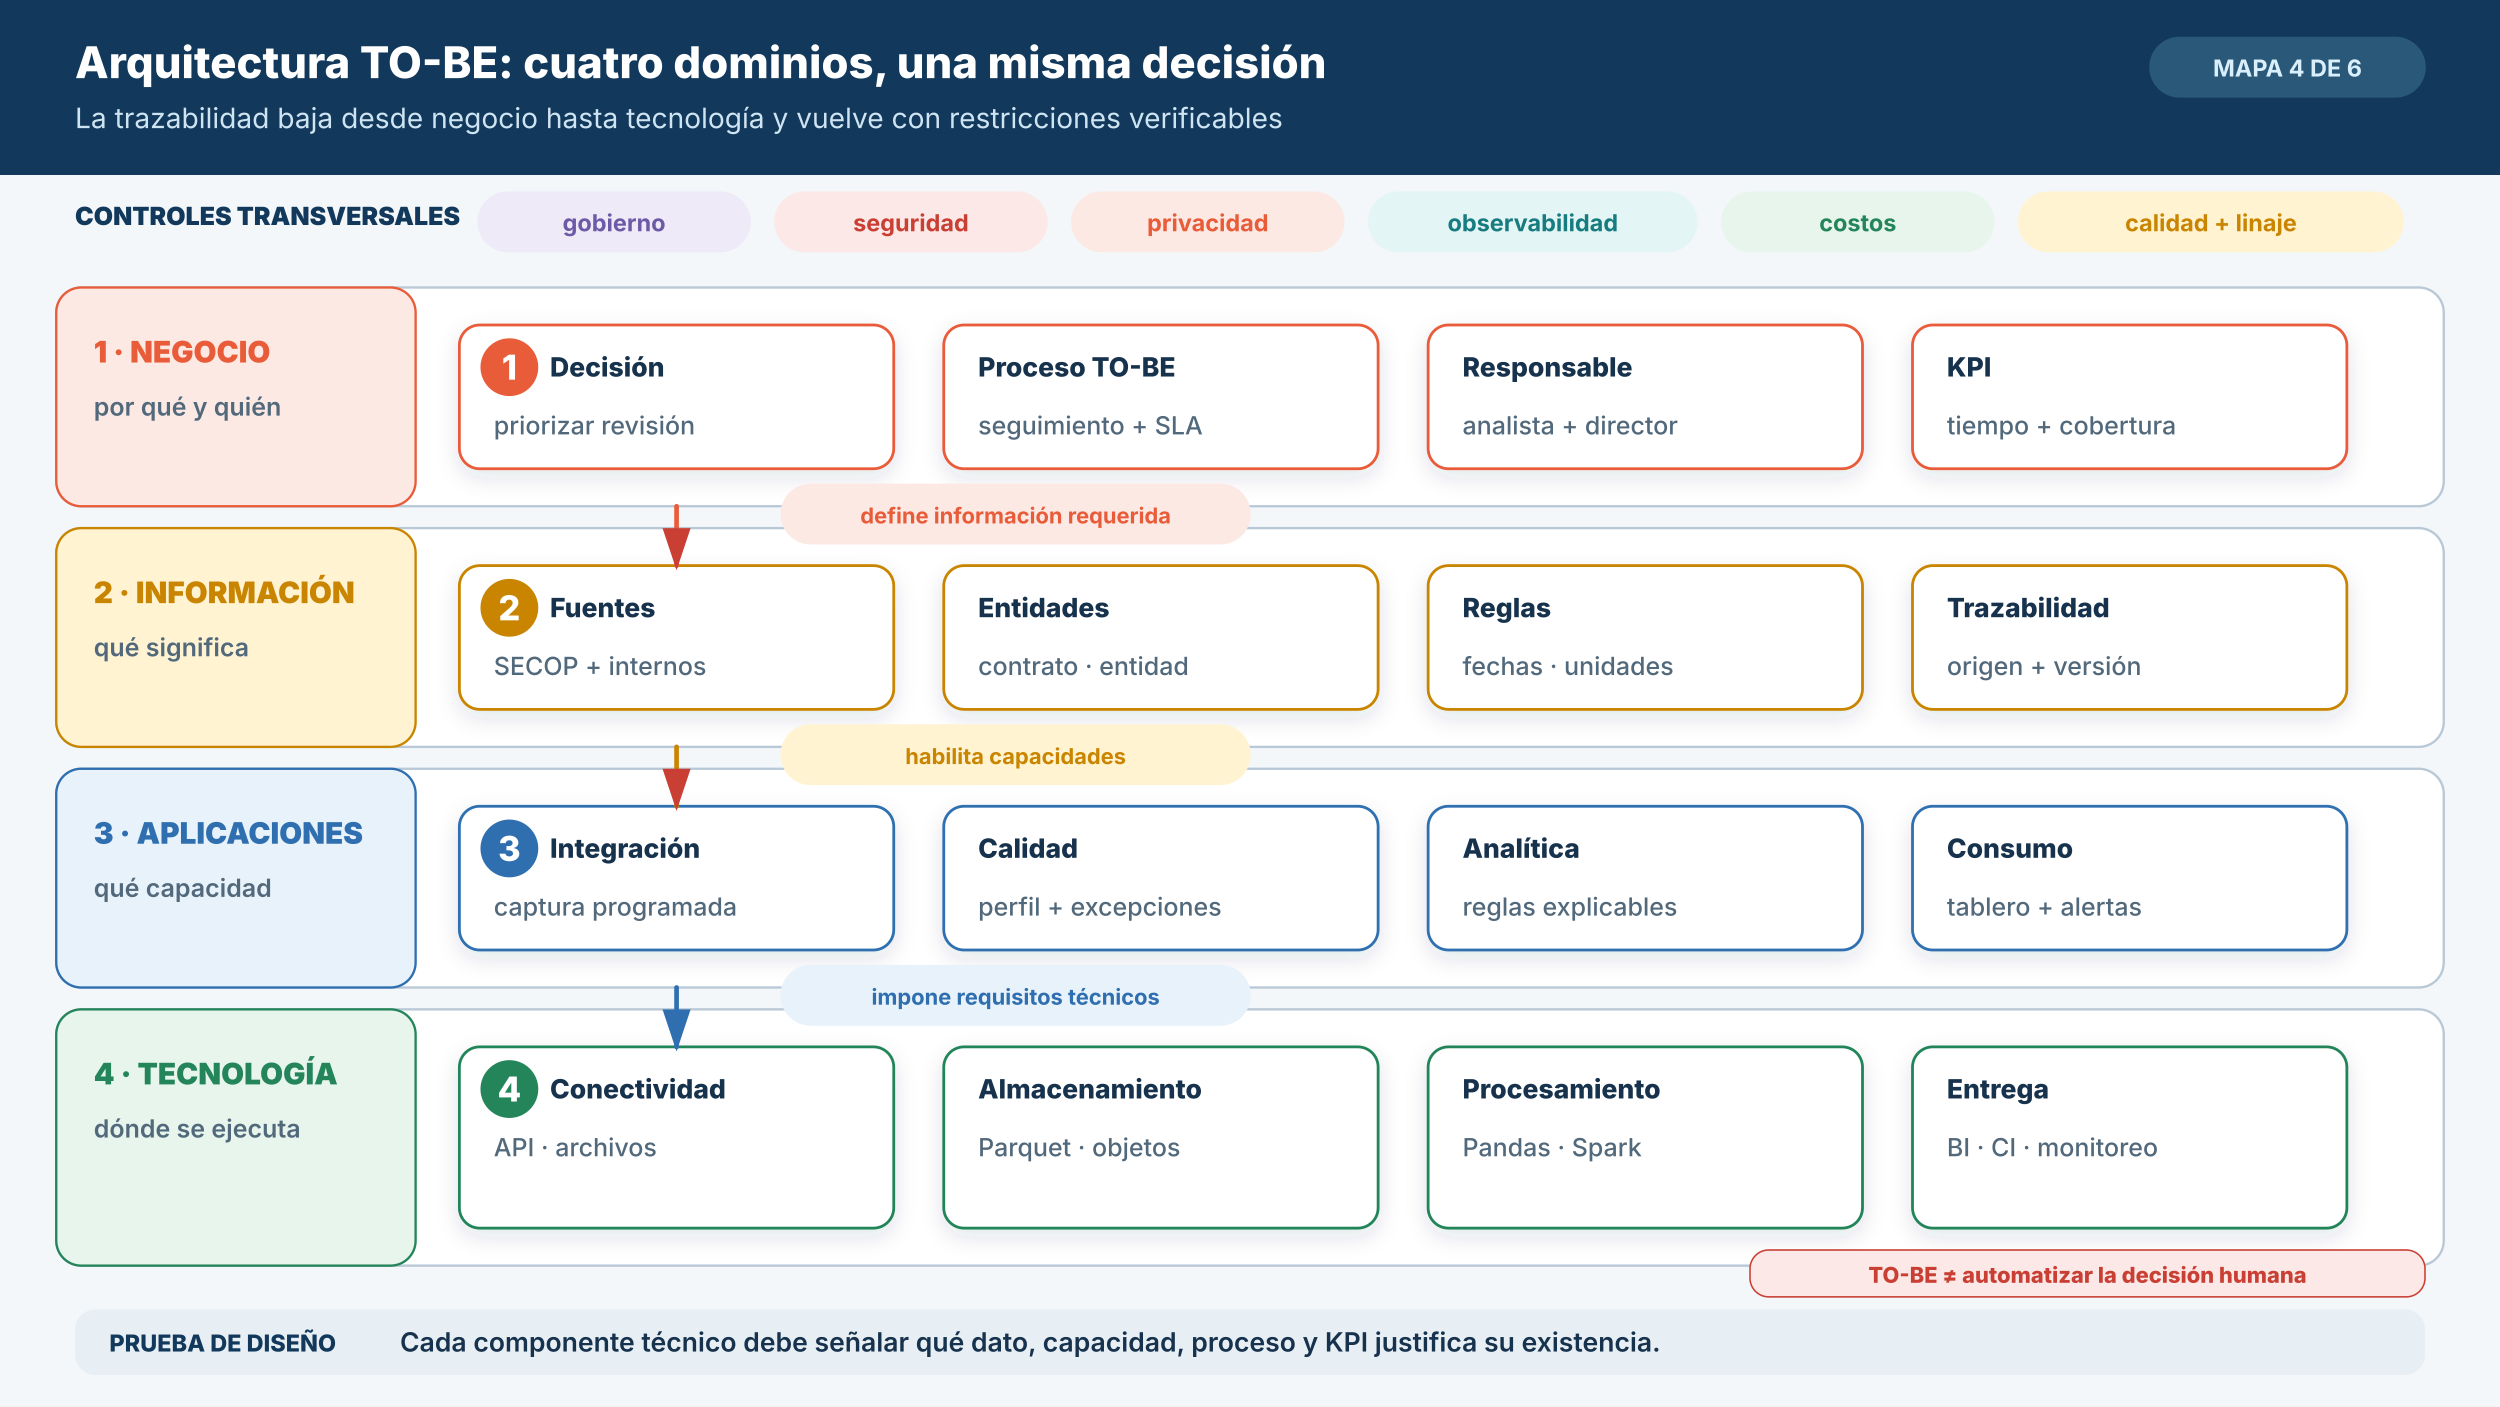
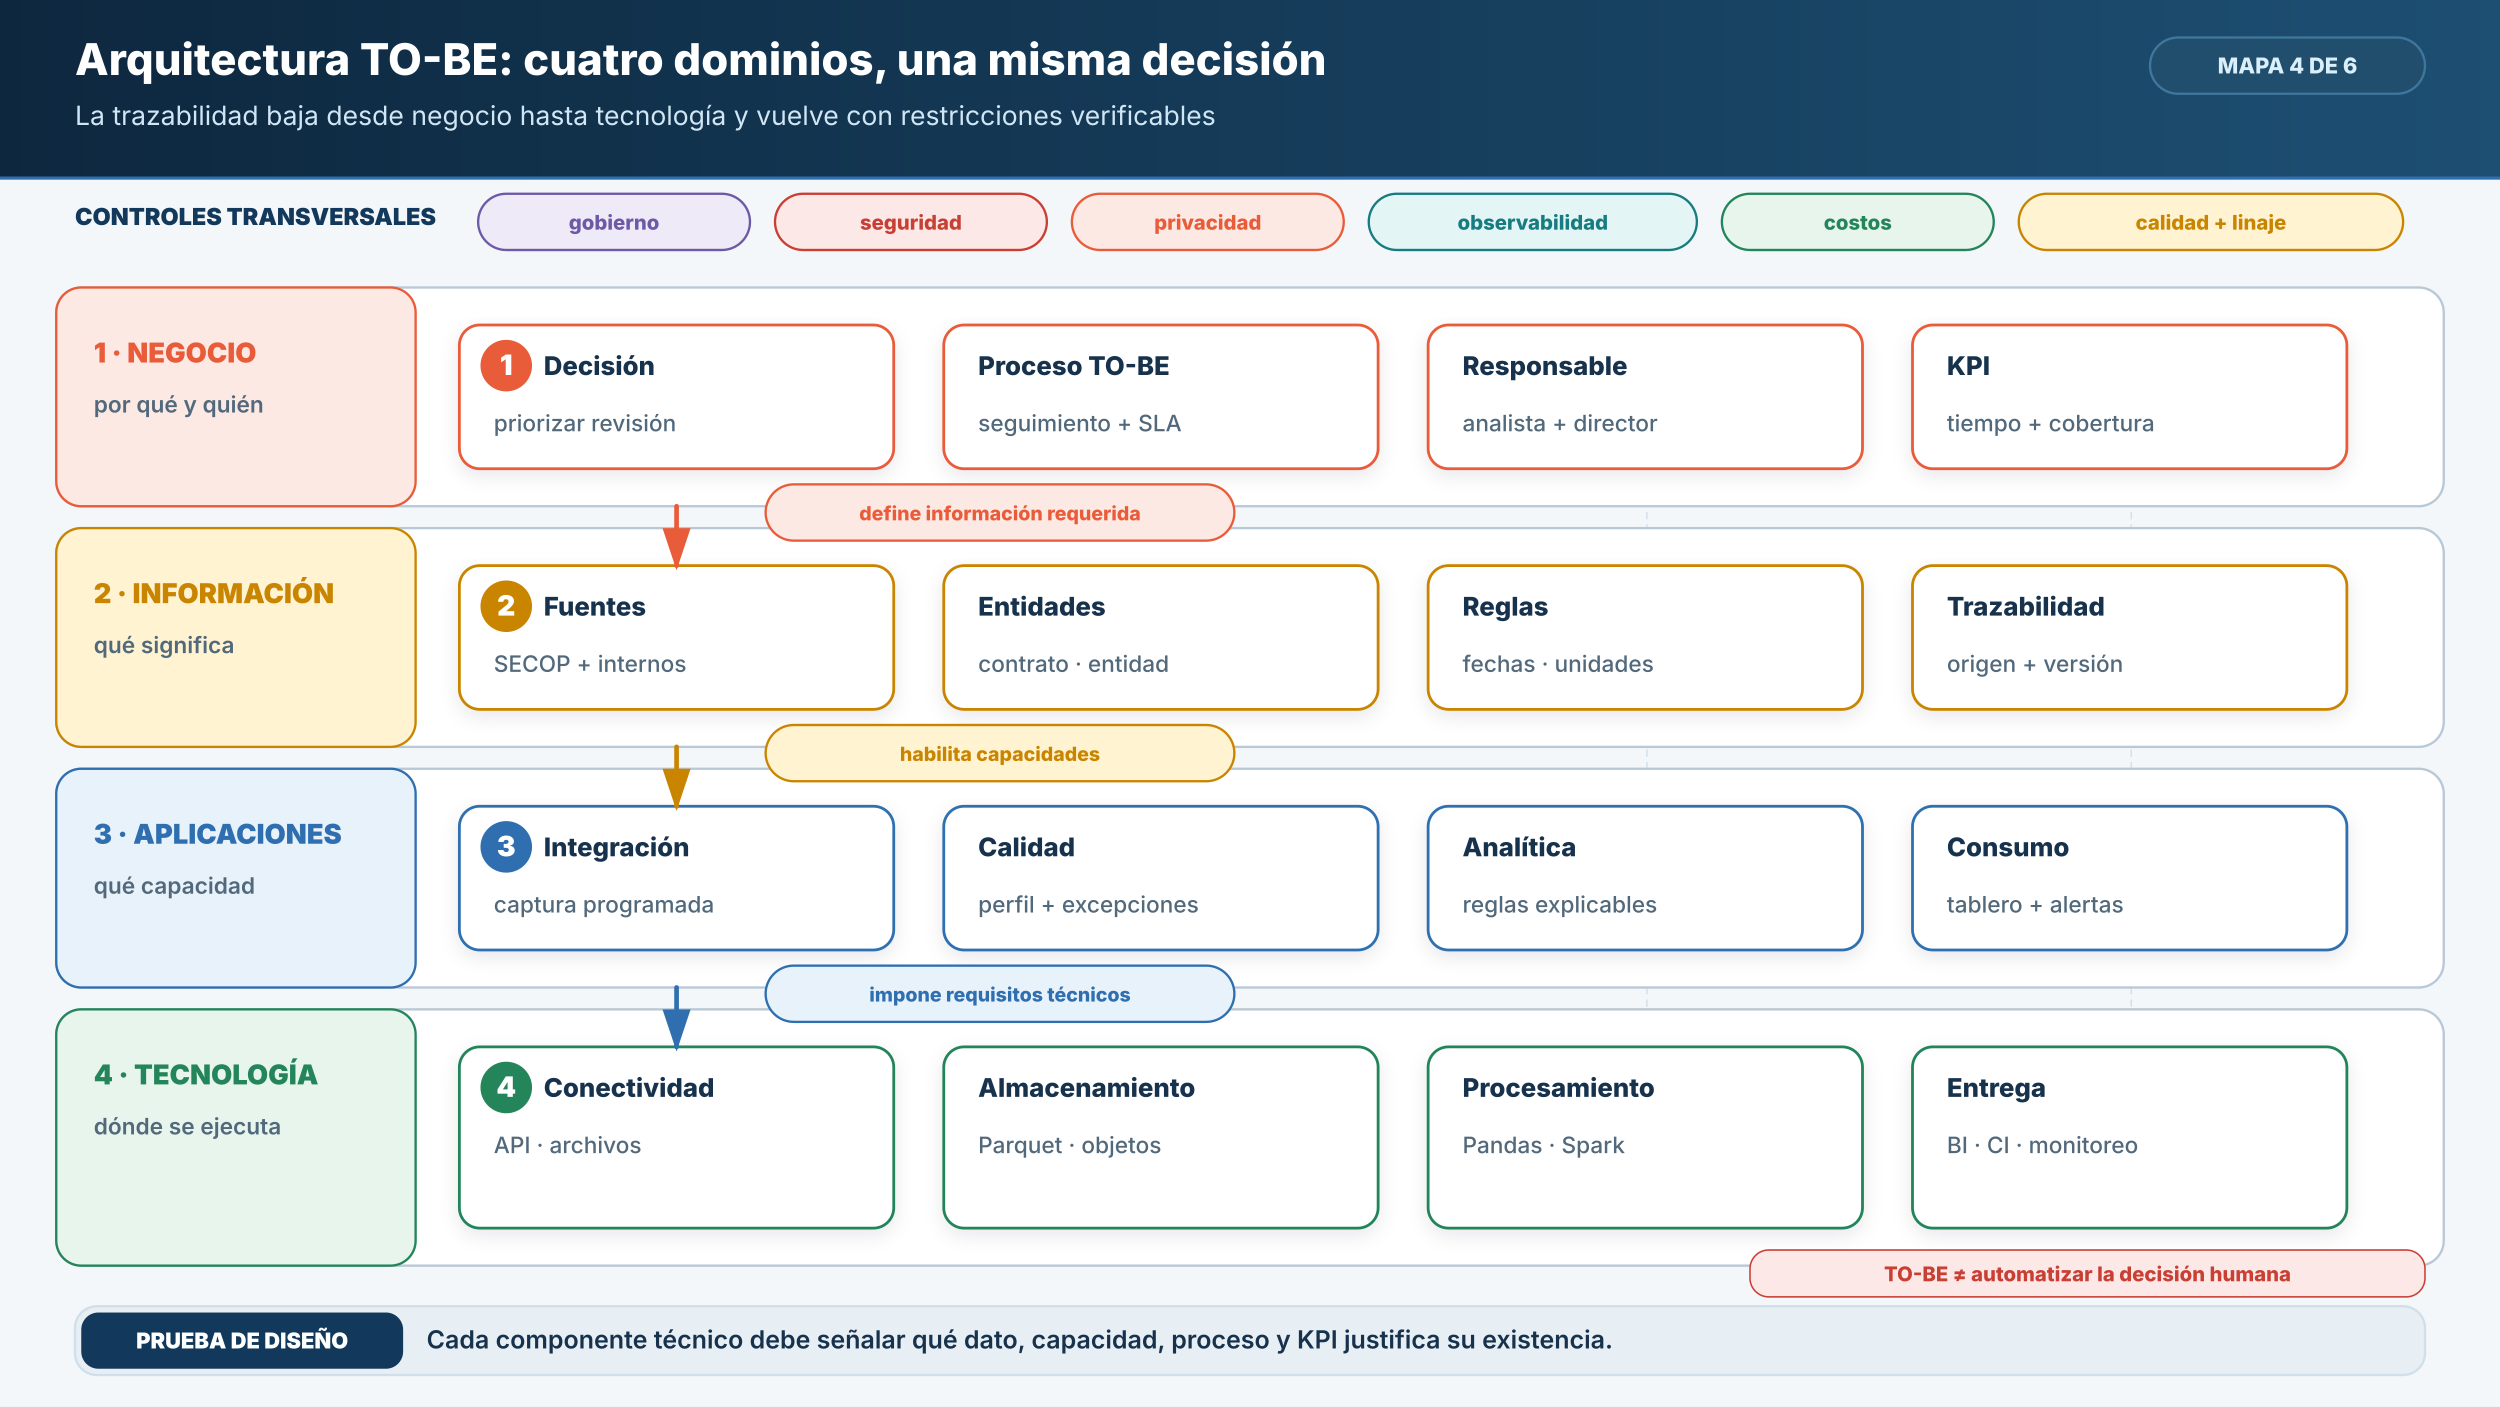
<svg xmlns="http://www.w3.org/2000/svg" width="1600" height="900" viewBox="0 0 1600 900" role="img" aria-labelledby="title desc">
  <defs>
-     <filter id="shadow" x="-20%" y="-20%" width="140%" height="150%">
-       <feDropShadow dx="0" dy="5" stdDeviation="7" flood-color="#17324D" flood-opacity=".12" />
+     <linearGradient id="header-grad" x1="0" y1="0" x2="1" y2="0">
+       <stop offset="0%" stop-color="#0D273E" />
+       <stop offset="100%" stop-color="#1D4F73" />
+     </linearGradient>
+     <linearGradient id="navy-card-grad" x1="0" y1="0" x2="0" y2="1">
+       <stop offset="0%" stop-color="#184368" />
+       <stop offset="100%" stop-color="#0F2B48" />
+     </linearGradient>
+     <linearGradient id="hub-grad" x1="0" y1="0" x2="1" y2="1">
+       <stop offset="0%" stop-color="#1C4B72" />
+       <stop offset="100%" stop-color="#0A2238" />
+     </linearGradient>
+     <filter id="shadow" x="-10%" y="-10%" width="125%" height="130%">
+       <feDropShadow dx="0" dy="4" stdDeviation="6" flood-color="#0F2B48" flood-opacity="0.09" />
+     </filter>
+     <filter id="shadow-lg" x="-15%" y="-15%" width="135%" height="140%">
+       <feDropShadow dx="0" dy="8" stdDeviation="12" flood-color="#0F2B48" flood-opacity="0.14" />
    </filter>
    <marker id="arrow-blue" markerWidth="10" markerHeight="10" refX="8" refY="3" orient="auto">
      <path d="M0,0 L0,6 L9,3 z" fill="#2F6FB0" />
    </marker>
    <marker id="arrow-red" markerWidth="10" markerHeight="10" refX="8" refY="3" orient="auto">
      <path d="M0,0 L0,6 L9,3 z" fill="#C93F34" />
    </marker>
    <marker id="arrow-green" markerWidth="10" markerHeight="10" refX="8" refY="3" orient="auto">
      <path d="M0,0 L0,6 L9,3 z" fill="#24855A" />
    </marker>
    <marker id="arrow-purple" markerWidth="10" markerHeight="10" refX="8" refY="3" orient="auto">
      <path d="M0,0 L0,6 L9,3 z" fill="#6C5AA7" />
    </marker>
+     <marker id="arrow-orange" markerWidth="10" markerHeight="10" refX="8" refY="3" orient="auto">
+       <path d="M0,0 L0,6 L9,3 z" fill="#E95C3A" />
+     </marker>
+     <marker id="arrow-amber" markerWidth="10" markerHeight="10" refX="8" refY="3" orient="auto">
+       <path d="M0,0 L0,6 L9,3 z" fill="#C98500" />
+     </marker>
+     <marker id="arrow-teal" markerWidth="10" markerHeight="10" refX="8" refY="3" orient="auto">
+       <path d="M0,0 L0,6 L9,3 z" fill="#167C80" />
+     </marker>
+     <marker id="arrow-ink" markerWidth="10" markerHeight="10" refX="8" refY="3" orient="auto">
+       <path d="M0,0 L0,6 L9,3 z" fill="#17324D" />
+     </marker>
  </defs>
  <rect width="1600" height="900" fill="#F3F7FA" />
-   <rect x="0" y="0" width="1600" height="112" rx="0" fill="#12395B" stroke="#12395B" stroke-width="0" opacity="1" />
-   <rect x="1376" y="24" width="176" height="38" rx="19" fill="#2A5878" stroke="#2A5878" stroke-width="1" opacity="1" />
-   <text x="1464.0" y="49" fill="#D9EFFB" font-family="Inter, Segoe UI, Arial, sans-serif" font-size="15" font-weight="700" text-anchor="middle" style="">
+   <rect x="0" y="0" width="1600" height="114" rx="0" fill="url(#header-grad)" stroke="#0D273E" stroke-width="0" opacity="1" />
+   <line x1="0" y1="114" x2="1600" y2="114" stroke="#2F6FB0" stroke-width="2" fill="none" stroke-linecap="round" />
+   <rect x="1376" y="24" width="176" height="36" rx="18" fill="#214E6D" stroke="#3F769C" stroke-width="1.5" opacity="1" />
+   <text x="1464.0" y="47" fill="#D9EFFB" font-family="Inter, -apple-system, Segoe UI, Arial, sans-serif" font-size="14" font-weight="800" text-anchor="middle" style="">
    <tspan x="1464.0" dy="0">MAPA 4 DE 6</tspan>
  </text>
-   <text x="48" y="50" fill="#FFFFFF" font-family="Inter, Segoe UI, Arial, sans-serif" font-size="28" font-weight="800" text-anchor="start" style="">
+   <text x="48" y="48" fill="#FFFFFF" font-family="Inter, -apple-system, Segoe UI, Arial, sans-serif" font-size="28" font-weight="800" text-anchor="start" style="">
    <tspan x="48" dy="0">Arquitectura TO-BE: cuatro dominios, una misma decisión</tspan>
  </text>
-   <text x="48" y="82" fill="#CFE4F2" font-family="Inter, Segoe UI, Arial, sans-serif" font-size="18" font-weight="400" text-anchor="start" style="">
+   <text x="48" y="80" fill="#D1E6F5" font-family="Inter, -apple-system, Segoe UI, Arial, sans-serif" font-size="17" font-weight="400" text-anchor="start" style="">
    <tspan x="48" dy="0">La trazabilidad baja desde negocio hasta tecnología y vuelve con restricciones verificables</tspan>
  </text>
-   <text x="48" y="144" fill="#12395B" font-family="Inter, Segoe UI, Arial, sans-serif" font-size="16" font-weight="900" text-anchor="start" style="">
+   <text x="48" y="144" fill="#12395B" font-family="Inter, -apple-system, Segoe UI, Arial, sans-serif" font-size="15" font-weight="900" text-anchor="start" style="">
    <tspan x="48" dy="0">CONTROLES TRANSVERSALES</tspan>
  </text>
-   <rect x="306" y="123" width="174" height="38" rx="19" fill="#EEEAF8" stroke="#EEEAF8" stroke-width="1" opacity="1" />
-   <text x="393.0" y="148" fill="#6C5AA7" font-family="Inter, Segoe UI, Arial, sans-serif" font-size="15" font-weight="700" text-anchor="middle" style="">
+   <rect x="306" y="124" width="174" height="36" rx="18" fill="#EEEAF8" stroke="#6C5AA7" stroke-width="1.5" opacity="1" />
+   <text x="393.0" y="147" fill="#6C5AA7" font-family="Inter, -apple-system, Segoe UI, Arial, sans-serif" font-size="13" font-weight="800" text-anchor="middle" style="">
    <tspan x="393.0" dy="0">gobierno</tspan>
  </text>
-   <rect x="496" y="123" width="174" height="38" rx="19" fill="#FCE8E6" stroke="#FCE8E6" stroke-width="1" opacity="1" />
-   <text x="583.0" y="148" fill="#C93F34" font-family="Inter, Segoe UI, Arial, sans-serif" font-size="15" font-weight="700" text-anchor="middle" style="">
+   <rect x="496" y="124" width="174" height="36" rx="18" fill="#FCE8E6" stroke="#C93F34" stroke-width="1.5" opacity="1" />
+   <text x="583.0" y="147" fill="#C93F34" font-family="Inter, -apple-system, Segoe UI, Arial, sans-serif" font-size="13" font-weight="800" text-anchor="middle" style="">
    <tspan x="583.0" dy="0">seguridad</tspan>
  </text>
-   <rect x="686" y="123" width="174" height="38" rx="19" fill="#FDE9E3" stroke="#FDE9E3" stroke-width="1" opacity="1" />
-   <text x="773.0" y="148" fill="#E95C3A" font-family="Inter, Segoe UI, Arial, sans-serif" font-size="15" font-weight="700" text-anchor="middle" style="">
+   <rect x="686" y="124" width="174" height="36" rx="18" fill="#FDE9E3" stroke="#E95C3A" stroke-width="1.5" opacity="1" />
+   <text x="773.0" y="147" fill="#E95C3A" font-family="Inter, -apple-system, Segoe UI, Arial, sans-serif" font-size="13" font-weight="800" text-anchor="middle" style="">
    <tspan x="773.0" dy="0">privacidad</tspan>
  </text>
-   <rect x="876" y="123" width="210" height="38" rx="19" fill="#E3F5F5" stroke="#E3F5F5" stroke-width="1" opacity="1" />
-   <text x="981.0" y="148" fill="#167C80" font-family="Inter, Segoe UI, Arial, sans-serif" font-size="15" font-weight="700" text-anchor="middle" style="">
+   <rect x="876" y="124" width="210" height="36" rx="18" fill="#E3F5F5" stroke="#167C80" stroke-width="1.5" opacity="1" />
+   <text x="981.0" y="147" fill="#167C80" font-family="Inter, -apple-system, Segoe UI, Arial, sans-serif" font-size="13" font-weight="800" text-anchor="middle" style="">
    <tspan x="981.0" dy="0">observabilidad</tspan>
  </text>
-   <rect x="1102" y="123" width="174" height="38" rx="19" fill="#E7F5ED" stroke="#E7F5ED" stroke-width="1" opacity="1" />
-   <text x="1189.0" y="148" fill="#24855A" font-family="Inter, Segoe UI, Arial, sans-serif" font-size="15" font-weight="700" text-anchor="middle" style="">
+   <rect x="1102" y="124" width="174" height="36" rx="18" fill="#E7F5ED" stroke="#24855A" stroke-width="1.5" opacity="1" />
+   <text x="1189.0" y="147" fill="#24855A" font-family="Inter, -apple-system, Segoe UI, Arial, sans-serif" font-size="13" font-weight="800" text-anchor="middle" style="">
    <tspan x="1189.0" dy="0">costos</tspan>
  </text>
-   <rect x="1292" y="123" width="246" height="38" rx="19" fill="#FFF3D2" stroke="#FFF3D2" stroke-width="1" opacity="1" />
-   <text x="1415.0" y="148" fill="#C98500" font-family="Inter, Segoe UI, Arial, sans-serif" font-size="15" font-weight="700" text-anchor="middle" style="">
+   <rect x="1292" y="124" width="246" height="36" rx="18" fill="#FFF3D2" stroke="#C98500" stroke-width="1.5" opacity="1" />
+   <text x="1415.0" y="147" fill="#C98500" font-family="Inter, -apple-system, Segoe UI, Arial, sans-serif" font-size="13" font-weight="800" text-anchor="middle" style="">
    <tspan x="1415.0" dy="0">calidad + linaje</tspan>
  </text>
+   <line x1="744" y1="184" x2="744" y2="810" stroke="#D4E1EB" stroke-width="1" fill="none" stroke-linecap="round" stroke-dasharray="4 4" />
+   <line x1="1054" y1="184" x2="1054" y2="810" stroke="#D4E1EB" stroke-width="1" fill="none" stroke-linecap="round" stroke-dasharray="4 4" />
+   <line x1="1364" y1="184" x2="1364" y2="810" stroke="#D4E1EB" stroke-width="1" fill="none" stroke-linecap="round" stroke-dasharray="4 4" />
  <rect x="36" y="184" width="1528" height="140" rx="16" fill="#FFFFFF" stroke="#B8C8D6" stroke-width="1.5" opacity="1" />
  <rect x="36" y="184" width="230" height="140" rx="16" fill="#FDE9E3" stroke="#E95C3A" stroke-width="1.5" opacity="1" />
-   <text x="60" y="232" fill="#E95C3A" font-family="Inter, Segoe UI, Arial, sans-serif" font-size="19" font-weight="900" text-anchor="start" style="">
+   <text x="60" y="232" fill="#E95C3A" font-family="Inter, -apple-system, Segoe UI, Arial, sans-serif" font-size="17.5" font-weight="900" text-anchor="start" style="">
    <tspan x="60" dy="0">1 · NEGOCIO</tspan>
  </text>
-   <text x="60" y="266" fill="#52697C" font-family="Inter, Segoe UI, Arial, sans-serif" font-size="16" font-weight="600" text-anchor="start" style="">
+   <text x="60" y="264" fill="#52697C" font-family="Inter, -apple-system, Segoe UI, Arial, sans-serif" font-size="14.5" font-weight="600" text-anchor="start" style="">
    <tspan x="60" dy="0">por qué y quién</tspan>
  </text>
  <rect x="294" y="208" width="278" height="92" rx="13" fill="#FFFFFF" stroke="#E95C3A" stroke-width="1.8" opacity="1" filter="url(#shadow)" />
-   <circle cx="326" cy="235" r="18" fill="#E95C3A" stroke="#E95C3A" stroke-width="1" />
-   <text x="326" y="243" fill="#FFFFFF" font-family="Inter, Segoe UI, Arial, sans-serif" font-size="22" font-weight="800" text-anchor="middle" style="">
-     <tspan x="326" dy="0">1</tspan>
-   </text>
-   <text x="352" y="241" fill="#17324D" font-family="Inter, Segoe UI, Arial, sans-serif" font-size="17" font-weight="800" text-anchor="start" style="">
-     <tspan x="352" dy="0">Decisión</tspan>
-   </text>
-   <text x="316" y="278" fill="#52697C" font-family="Inter, Segoe UI, Arial, sans-serif" font-size="16" font-weight="500" text-anchor="start" style="">
+   <circle cx="324" cy="234" r="16" fill="#E95C3A" stroke="#E95C3A" stroke-width="1" />
+   <text x="324" y="240" fill="#FFFFFF" font-family="Inter, -apple-system, Segoe UI, Arial, sans-serif" font-size="18" font-weight="900" text-anchor="middle" style="">
+     <tspan x="324" dy="0">1</tspan>
+   </text>
+   <text x="348" y="240" fill="#17324D" font-family="Inter, -apple-system, Segoe UI, Arial, sans-serif" font-size="16.5" font-weight="800" text-anchor="start" style="">
+     <tspan x="348" dy="0">Decisión</tspan>
+   </text>
+   <text x="316" y="276" fill="#52697C" font-family="Inter, -apple-system, Segoe UI, Arial, sans-serif" font-size="14.5" font-weight="500" text-anchor="start" style="">
    <tspan x="316" dy="0">priorizar revisión</tspan>
  </text>
  <rect x="604" y="208" width="278" height="92" rx="13" fill="#FFFFFF" stroke="#E95C3A" stroke-width="1.8" opacity="1" filter="url(#shadow)" />
-   <text x="626" y="241" fill="#17324D" font-family="Inter, Segoe UI, Arial, sans-serif" font-size="17" font-weight="800" text-anchor="start" style="">
+   <text x="626" y="240" fill="#17324D" font-family="Inter, -apple-system, Segoe UI, Arial, sans-serif" font-size="16.5" font-weight="800" text-anchor="start" style="">
    <tspan x="626" dy="0">Proceso TO-BE</tspan>
  </text>
-   <text x="626" y="278" fill="#52697C" font-family="Inter, Segoe UI, Arial, sans-serif" font-size="16" font-weight="500" text-anchor="start" style="">
+   <text x="626" y="276" fill="#52697C" font-family="Inter, -apple-system, Segoe UI, Arial, sans-serif" font-size="14.5" font-weight="500" text-anchor="start" style="">
    <tspan x="626" dy="0">seguimiento + SLA</tspan>
  </text>
  <rect x="914" y="208" width="278" height="92" rx="13" fill="#FFFFFF" stroke="#E95C3A" stroke-width="1.8" opacity="1" filter="url(#shadow)" />
-   <text x="936" y="241" fill="#17324D" font-family="Inter, Segoe UI, Arial, sans-serif" font-size="17" font-weight="800" text-anchor="start" style="">
+   <text x="936" y="240" fill="#17324D" font-family="Inter, -apple-system, Segoe UI, Arial, sans-serif" font-size="16.5" font-weight="800" text-anchor="start" style="">
    <tspan x="936" dy="0">Responsable</tspan>
  </text>
-   <text x="936" y="278" fill="#52697C" font-family="Inter, Segoe UI, Arial, sans-serif" font-size="16" font-weight="500" text-anchor="start" style="">
+   <text x="936" y="276" fill="#52697C" font-family="Inter, -apple-system, Segoe UI, Arial, sans-serif" font-size="14.5" font-weight="500" text-anchor="start" style="">
    <tspan x="936" dy="0">analista + director</tspan>
  </text>
  <rect x="1224" y="208" width="278" height="92" rx="13" fill="#FFFFFF" stroke="#E95C3A" stroke-width="1.8" opacity="1" filter="url(#shadow)" />
-   <text x="1246" y="241" fill="#17324D" font-family="Inter, Segoe UI, Arial, sans-serif" font-size="17" font-weight="800" text-anchor="start" style="">
+   <text x="1246" y="240" fill="#17324D" font-family="Inter, -apple-system, Segoe UI, Arial, sans-serif" font-size="16.5" font-weight="800" text-anchor="start" style="">
    <tspan x="1246" dy="0">KPI</tspan>
  </text>
-   <text x="1246" y="278" fill="#52697C" font-family="Inter, Segoe UI, Arial, sans-serif" font-size="16" font-weight="500" text-anchor="start" style="">
+   <text x="1246" y="276" fill="#52697C" font-family="Inter, -apple-system, Segoe UI, Arial, sans-serif" font-size="14.5" font-weight="500" text-anchor="start" style="">
    <tspan x="1246" dy="0">tiempo + cobertura</tspan>
  </text>
  <rect x="36" y="338" width="1528" height="140" rx="16" fill="#FFFFFF" stroke="#B8C8D6" stroke-width="1.5" opacity="1" />
  <rect x="36" y="338" width="230" height="140" rx="16" fill="#FFF3D2" stroke="#C98500" stroke-width="1.5" opacity="1" />
-   <text x="60" y="386" fill="#C98500" font-family="Inter, Segoe UI, Arial, sans-serif" font-size="19" font-weight="900" text-anchor="start" style="">
+   <text x="60" y="386" fill="#C98500" font-family="Inter, -apple-system, Segoe UI, Arial, sans-serif" font-size="17.5" font-weight="900" text-anchor="start" style="">
    <tspan x="60" dy="0">2 · INFORMACIÓN</tspan>
  </text>
-   <text x="60" y="420" fill="#52697C" font-family="Inter, Segoe UI, Arial, sans-serif" font-size="16" font-weight="600" text-anchor="start" style="">
+   <text x="60" y="418" fill="#52697C" font-family="Inter, -apple-system, Segoe UI, Arial, sans-serif" font-size="14.5" font-weight="600" text-anchor="start" style="">
    <tspan x="60" dy="0">qué significa</tspan>
  </text>
  <rect x="294" y="362" width="278" height="92" rx="13" fill="#FFFFFF" stroke="#C98500" stroke-width="1.8" opacity="1" filter="url(#shadow)" />
-   <circle cx="326" cy="389" r="18" fill="#C98500" stroke="#C98500" stroke-width="1" />
-   <text x="326" y="397" fill="#FFFFFF" font-family="Inter, Segoe UI, Arial, sans-serif" font-size="22" font-weight="800" text-anchor="middle" style="">
-     <tspan x="326" dy="0">2</tspan>
-   </text>
-   <text x="352" y="395" fill="#17324D" font-family="Inter, Segoe UI, Arial, sans-serif" font-size="17" font-weight="800" text-anchor="start" style="">
-     <tspan x="352" dy="0">Fuentes</tspan>
-   </text>
-   <text x="316" y="432" fill="#52697C" font-family="Inter, Segoe UI, Arial, sans-serif" font-size="16" font-weight="500" text-anchor="start" style="">
+   <circle cx="324" cy="388" r="16" fill="#C98500" stroke="#C98500" stroke-width="1" />
+   <text x="324" y="394" fill="#FFFFFF" font-family="Inter, -apple-system, Segoe UI, Arial, sans-serif" font-size="18" font-weight="900" text-anchor="middle" style="">
+     <tspan x="324" dy="0">2</tspan>
+   </text>
+   <text x="348" y="394" fill="#17324D" font-family="Inter, -apple-system, Segoe UI, Arial, sans-serif" font-size="16.5" font-weight="800" text-anchor="start" style="">
+     <tspan x="348" dy="0">Fuentes</tspan>
+   </text>
+   <text x="316" y="430" fill="#52697C" font-family="Inter, -apple-system, Segoe UI, Arial, sans-serif" font-size="14.5" font-weight="500" text-anchor="start" style="">
    <tspan x="316" dy="0">SECOP + internos</tspan>
  </text>
  <rect x="604" y="362" width="278" height="92" rx="13" fill="#FFFFFF" stroke="#C98500" stroke-width="1.8" opacity="1" filter="url(#shadow)" />
-   <text x="626" y="395" fill="#17324D" font-family="Inter, Segoe UI, Arial, sans-serif" font-size="17" font-weight="800" text-anchor="start" style="">
+   <text x="626" y="394" fill="#17324D" font-family="Inter, -apple-system, Segoe UI, Arial, sans-serif" font-size="16.5" font-weight="800" text-anchor="start" style="">
    <tspan x="626" dy="0">Entidades</tspan>
  </text>
-   <text x="626" y="432" fill="#52697C" font-family="Inter, Segoe UI, Arial, sans-serif" font-size="16" font-weight="500" text-anchor="start" style="">
+   <text x="626" y="430" fill="#52697C" font-family="Inter, -apple-system, Segoe UI, Arial, sans-serif" font-size="14.5" font-weight="500" text-anchor="start" style="">
    <tspan x="626" dy="0">contrato · entidad</tspan>
  </text>
  <rect x="914" y="362" width="278" height="92" rx="13" fill="#FFFFFF" stroke="#C98500" stroke-width="1.8" opacity="1" filter="url(#shadow)" />
-   <text x="936" y="395" fill="#17324D" font-family="Inter, Segoe UI, Arial, sans-serif" font-size="17" font-weight="800" text-anchor="start" style="">
+   <text x="936" y="394" fill="#17324D" font-family="Inter, -apple-system, Segoe UI, Arial, sans-serif" font-size="16.5" font-weight="800" text-anchor="start" style="">
    <tspan x="936" dy="0">Reglas</tspan>
  </text>
-   <text x="936" y="432" fill="#52697C" font-family="Inter, Segoe UI, Arial, sans-serif" font-size="16" font-weight="500" text-anchor="start" style="">
+   <text x="936" y="430" fill="#52697C" font-family="Inter, -apple-system, Segoe UI, Arial, sans-serif" font-size="14.5" font-weight="500" text-anchor="start" style="">
    <tspan x="936" dy="0">fechas · unidades</tspan>
  </text>
  <rect x="1224" y="362" width="278" height="92" rx="13" fill="#FFFFFF" stroke="#C98500" stroke-width="1.8" opacity="1" filter="url(#shadow)" />
-   <text x="1246" y="395" fill="#17324D" font-family="Inter, Segoe UI, Arial, sans-serif" font-size="17" font-weight="800" text-anchor="start" style="">
+   <text x="1246" y="394" fill="#17324D" font-family="Inter, -apple-system, Segoe UI, Arial, sans-serif" font-size="16.5" font-weight="800" text-anchor="start" style="">
    <tspan x="1246" dy="0">Trazabilidad</tspan>
  </text>
-   <text x="1246" y="432" fill="#52697C" font-family="Inter, Segoe UI, Arial, sans-serif" font-size="16" font-weight="500" text-anchor="start" style="">
+   <text x="1246" y="430" fill="#52697C" font-family="Inter, -apple-system, Segoe UI, Arial, sans-serif" font-size="14.5" font-weight="500" text-anchor="start" style="">
    <tspan x="1246" dy="0">origen + versión</tspan>
  </text>
  <rect x="36" y="492" width="1528" height="140" rx="16" fill="#FFFFFF" stroke="#B8C8D6" stroke-width="1.5" opacity="1" />
  <rect x="36" y="492" width="230" height="140" rx="16" fill="#E8F2FB" stroke="#2F6FB0" stroke-width="1.5" opacity="1" />
-   <text x="60" y="540" fill="#2F6FB0" font-family="Inter, Segoe UI, Arial, sans-serif" font-size="19" font-weight="900" text-anchor="start" style="">
+   <text x="60" y="540" fill="#2F6FB0" font-family="Inter, -apple-system, Segoe UI, Arial, sans-serif" font-size="17.5" font-weight="900" text-anchor="start" style="">
    <tspan x="60" dy="0">3 · APLICACIONES</tspan>
  </text>
-   <text x="60" y="574" fill="#52697C" font-family="Inter, Segoe UI, Arial, sans-serif" font-size="16" font-weight="600" text-anchor="start" style="">
+   <text x="60" y="572" fill="#52697C" font-family="Inter, -apple-system, Segoe UI, Arial, sans-serif" font-size="14.5" font-weight="600" text-anchor="start" style="">
    <tspan x="60" dy="0">qué capacidad</tspan>
  </text>
  <rect x="294" y="516" width="278" height="92" rx="13" fill="#FFFFFF" stroke="#2F6FB0" stroke-width="1.8" opacity="1" filter="url(#shadow)" />
-   <circle cx="326" cy="543" r="18" fill="#2F6FB0" stroke="#2F6FB0" stroke-width="1" />
-   <text x="326" y="551" fill="#FFFFFF" font-family="Inter, Segoe UI, Arial, sans-serif" font-size="22" font-weight="800" text-anchor="middle" style="">
-     <tspan x="326" dy="0">3</tspan>
-   </text>
-   <text x="352" y="549" fill="#17324D" font-family="Inter, Segoe UI, Arial, sans-serif" font-size="17" font-weight="800" text-anchor="start" style="">
-     <tspan x="352" dy="0">Integración</tspan>
-   </text>
-   <text x="316" y="586" fill="#52697C" font-family="Inter, Segoe UI, Arial, sans-serif" font-size="16" font-weight="500" text-anchor="start" style="">
+   <circle cx="324" cy="542" r="16" fill="#2F6FB0" stroke="#2F6FB0" stroke-width="1" />
+   <text x="324" y="548" fill="#FFFFFF" font-family="Inter, -apple-system, Segoe UI, Arial, sans-serif" font-size="18" font-weight="900" text-anchor="middle" style="">
+     <tspan x="324" dy="0">3</tspan>
+   </text>
+   <text x="348" y="548" fill="#17324D" font-family="Inter, -apple-system, Segoe UI, Arial, sans-serif" font-size="16.5" font-weight="800" text-anchor="start" style="">
+     <tspan x="348" dy="0">Integración</tspan>
+   </text>
+   <text x="316" y="584" fill="#52697C" font-family="Inter, -apple-system, Segoe UI, Arial, sans-serif" font-size="14.5" font-weight="500" text-anchor="start" style="">
    <tspan x="316" dy="0">captura programada</tspan>
  </text>
  <rect x="604" y="516" width="278" height="92" rx="13" fill="#FFFFFF" stroke="#2F6FB0" stroke-width="1.8" opacity="1" filter="url(#shadow)" />
-   <text x="626" y="549" fill="#17324D" font-family="Inter, Segoe UI, Arial, sans-serif" font-size="17" font-weight="800" text-anchor="start" style="">
+   <text x="626" y="548" fill="#17324D" font-family="Inter, -apple-system, Segoe UI, Arial, sans-serif" font-size="16.5" font-weight="800" text-anchor="start" style="">
    <tspan x="626" dy="0">Calidad</tspan>
  </text>
-   <text x="626" y="586" fill="#52697C" font-family="Inter, Segoe UI, Arial, sans-serif" font-size="16" font-weight="500" text-anchor="start" style="">
+   <text x="626" y="584" fill="#52697C" font-family="Inter, -apple-system, Segoe UI, Arial, sans-serif" font-size="14.5" font-weight="500" text-anchor="start" style="">
    <tspan x="626" dy="0">perfil + excepciones</tspan>
  </text>
  <rect x="914" y="516" width="278" height="92" rx="13" fill="#FFFFFF" stroke="#2F6FB0" stroke-width="1.8" opacity="1" filter="url(#shadow)" />
-   <text x="936" y="549" fill="#17324D" font-family="Inter, Segoe UI, Arial, sans-serif" font-size="17" font-weight="800" text-anchor="start" style="">
+   <text x="936" y="548" fill="#17324D" font-family="Inter, -apple-system, Segoe UI, Arial, sans-serif" font-size="16.5" font-weight="800" text-anchor="start" style="">
    <tspan x="936" dy="0">Analítica</tspan>
  </text>
-   <text x="936" y="586" fill="#52697C" font-family="Inter, Segoe UI, Arial, sans-serif" font-size="16" font-weight="500" text-anchor="start" style="">
+   <text x="936" y="584" fill="#52697C" font-family="Inter, -apple-system, Segoe UI, Arial, sans-serif" font-size="14.5" font-weight="500" text-anchor="start" style="">
    <tspan x="936" dy="0">reglas explicables</tspan>
  </text>
  <rect x="1224" y="516" width="278" height="92" rx="13" fill="#FFFFFF" stroke="#2F6FB0" stroke-width="1.8" opacity="1" filter="url(#shadow)" />
-   <text x="1246" y="549" fill="#17324D" font-family="Inter, Segoe UI, Arial, sans-serif" font-size="17" font-weight="800" text-anchor="start" style="">
+   <text x="1246" y="548" fill="#17324D" font-family="Inter, -apple-system, Segoe UI, Arial, sans-serif" font-size="16.5" font-weight="800" text-anchor="start" style="">
    <tspan x="1246" dy="0">Consumo</tspan>
  </text>
-   <text x="1246" y="586" fill="#52697C" font-family="Inter, Segoe UI, Arial, sans-serif" font-size="16" font-weight="500" text-anchor="start" style="">
+   <text x="1246" y="584" fill="#52697C" font-family="Inter, -apple-system, Segoe UI, Arial, sans-serif" font-size="14.5" font-weight="500" text-anchor="start" style="">
    <tspan x="1246" dy="0">tablero + alertas</tspan>
  </text>
  <rect x="36" y="646" width="1528" height="164" rx="16" fill="#FFFFFF" stroke="#B8C8D6" stroke-width="1.5" opacity="1" />
  <rect x="36" y="646" width="230" height="164" rx="16" fill="#E7F5ED" stroke="#24855A" stroke-width="1.5" opacity="1" />
-   <text x="60" y="694" fill="#24855A" font-family="Inter, Segoe UI, Arial, sans-serif" font-size="19" font-weight="900" text-anchor="start" style="">
+   <text x="60" y="694" fill="#24855A" font-family="Inter, -apple-system, Segoe UI, Arial, sans-serif" font-size="17.5" font-weight="900" text-anchor="start" style="">
    <tspan x="60" dy="0">4 · TECNOLOGÍA</tspan>
  </text>
-   <text x="60" y="728" fill="#52697C" font-family="Inter, Segoe UI, Arial, sans-serif" font-size="16" font-weight="600" text-anchor="start" style="">
+   <text x="60" y="726" fill="#52697C" font-family="Inter, -apple-system, Segoe UI, Arial, sans-serif" font-size="14.5" font-weight="600" text-anchor="start" style="">
    <tspan x="60" dy="0">dónde se ejecuta</tspan>
  </text>
  <rect x="294" y="670" width="278" height="116" rx="13" fill="#FFFFFF" stroke="#24855A" stroke-width="1.8" opacity="1" filter="url(#shadow)" />
-   <circle cx="326" cy="697" r="18" fill="#24855A" stroke="#24855A" stroke-width="1" />
-   <text x="326" y="705" fill="#FFFFFF" font-family="Inter, Segoe UI, Arial, sans-serif" font-size="22" font-weight="800" text-anchor="middle" style="">
-     <tspan x="326" dy="0">4</tspan>
-   </text>
-   <text x="352" y="703" fill="#17324D" font-family="Inter, Segoe UI, Arial, sans-serif" font-size="17" font-weight="800" text-anchor="start" style="">
-     <tspan x="352" dy="0">Conectividad</tspan>
-   </text>
-   <text x="316" y="740" fill="#52697C" font-family="Inter, Segoe UI, Arial, sans-serif" font-size="16" font-weight="500" text-anchor="start" style="">
+   <circle cx="324" cy="696" r="16" fill="#24855A" stroke="#24855A" stroke-width="1" />
+   <text x="324" y="702" fill="#FFFFFF" font-family="Inter, -apple-system, Segoe UI, Arial, sans-serif" font-size="18" font-weight="900" text-anchor="middle" style="">
+     <tspan x="324" dy="0">4</tspan>
+   </text>
+   <text x="348" y="702" fill="#17324D" font-family="Inter, -apple-system, Segoe UI, Arial, sans-serif" font-size="16.5" font-weight="800" text-anchor="start" style="">
+     <tspan x="348" dy="0">Conectividad</tspan>
+   </text>
+   <text x="316" y="738" fill="#52697C" font-family="Inter, -apple-system, Segoe UI, Arial, sans-serif" font-size="14.5" font-weight="500" text-anchor="start" style="">
    <tspan x="316" dy="0">API · archivos</tspan>
  </text>
  <rect x="604" y="670" width="278" height="116" rx="13" fill="#FFFFFF" stroke="#24855A" stroke-width="1.8" opacity="1" filter="url(#shadow)" />
-   <text x="626" y="703" fill="#17324D" font-family="Inter, Segoe UI, Arial, sans-serif" font-size="17" font-weight="800" text-anchor="start" style="">
+   <text x="626" y="702" fill="#17324D" font-family="Inter, -apple-system, Segoe UI, Arial, sans-serif" font-size="16.5" font-weight="800" text-anchor="start" style="">
    <tspan x="626" dy="0">Almacenamiento</tspan>
  </text>
-   <text x="626" y="740" fill="#52697C" font-family="Inter, Segoe UI, Arial, sans-serif" font-size="16" font-weight="500" text-anchor="start" style="">
+   <text x="626" y="738" fill="#52697C" font-family="Inter, -apple-system, Segoe UI, Arial, sans-serif" font-size="14.5" font-weight="500" text-anchor="start" style="">
    <tspan x="626" dy="0">Parquet · objetos</tspan>
  </text>
  <rect x="914" y="670" width="278" height="116" rx="13" fill="#FFFFFF" stroke="#24855A" stroke-width="1.8" opacity="1" filter="url(#shadow)" />
-   <text x="936" y="703" fill="#17324D" font-family="Inter, Segoe UI, Arial, sans-serif" font-size="17" font-weight="800" text-anchor="start" style="">
+   <text x="936" y="702" fill="#17324D" font-family="Inter, -apple-system, Segoe UI, Arial, sans-serif" font-size="16.5" font-weight="800" text-anchor="start" style="">
    <tspan x="936" dy="0">Procesamiento</tspan>
  </text>
-   <text x="936" y="740" fill="#52697C" font-family="Inter, Segoe UI, Arial, sans-serif" font-size="16" font-weight="500" text-anchor="start" style="">
+   <text x="936" y="738" fill="#52697C" font-family="Inter, -apple-system, Segoe UI, Arial, sans-serif" font-size="14.5" font-weight="500" text-anchor="start" style="">
    <tspan x="936" dy="0">Pandas · Spark</tspan>
  </text>
  <rect x="1224" y="670" width="278" height="116" rx="13" fill="#FFFFFF" stroke="#24855A" stroke-width="1.8" opacity="1" filter="url(#shadow)" />
-   <text x="1246" y="703" fill="#17324D" font-family="Inter, Segoe UI, Arial, sans-serif" font-size="17" font-weight="800" text-anchor="start" style="">
+   <text x="1246" y="702" fill="#17324D" font-family="Inter, -apple-system, Segoe UI, Arial, sans-serif" font-size="16.5" font-weight="800" text-anchor="start" style="">
    <tspan x="1246" dy="0">Entrega</tspan>
  </text>
-   <text x="1246" y="740" fill="#52697C" font-family="Inter, Segoe UI, Arial, sans-serif" font-size="16" font-weight="500" text-anchor="start" style="">
+   <text x="1246" y="738" fill="#52697C" font-family="Inter, -apple-system, Segoe UI, Arial, sans-serif" font-size="14.5" font-weight="500" text-anchor="start" style="">
    <tspan x="1246" dy="0">BI · CI · monitoreo</tspan>
  </text>
-   <line x1="433" y1="324" x2="433" y2="362" stroke="#E95C3A" stroke-width="3" fill="none" stroke-linecap="round" marker-end="url(#arrow-red)" />
-   <line x1="433" y1="478" x2="433" y2="516" stroke="#C98500" stroke-width="3" fill="none" stroke-linecap="round" marker-end="url(#arrow-red)" />
+   <line x1="433" y1="324" x2="433" y2="362" stroke="#E95C3A" stroke-width="3" fill="none" stroke-linecap="round" marker-end="url(#arrow-orange)" />
+   <line x1="433" y1="478" x2="433" y2="516" stroke="#C98500" stroke-width="3" fill="none" stroke-linecap="round" marker-end="url(#arrow-amber)" />
  <line x1="433" y1="632" x2="433" y2="670" stroke="#2F6FB0" stroke-width="3" fill="none" stroke-linecap="round" marker-end="url(#arrow-blue)" />
-   <rect x="500" y="310" width="300" height="38" rx="19" fill="#FDE9E3" stroke="#FDE9E3" stroke-width="1" opacity="1" />
-   <text x="650.0" y="335" fill="#E95C3A" font-family="Inter, Segoe UI, Arial, sans-serif" font-size="14" font-weight="700" text-anchor="middle" style="">
-     <tspan x="650.0" dy="0">define información requerida</tspan>
-   </text>
-   <rect x="500" y="464" width="300" height="38" rx="19" fill="#FFF3D2" stroke="#FFF3D2" stroke-width="1" opacity="1" />
-   <text x="650.0" y="489" fill="#C98500" font-family="Inter, Segoe UI, Arial, sans-serif" font-size="14" font-weight="700" text-anchor="middle" style="">
-     <tspan x="650.0" dy="0">habilita capacidades</tspan>
-   </text>
-   <rect x="500" y="618" width="300" height="38" rx="19" fill="#E8F2FB" stroke="#E8F2FB" stroke-width="1" opacity="1" />
-   <text x="650.0" y="643" fill="#2F6FB0" font-family="Inter, Segoe UI, Arial, sans-serif" font-size="14" font-weight="700" text-anchor="middle" style="">
-     <tspan x="650.0" dy="0">impone requisitos técnicos</tspan>
+   <rect x="490" y="310" width="300" height="36" rx="18" fill="#FDE9E3" stroke="#E95C3A" stroke-width="1.5" opacity="1" />
+   <text x="640.0" y="333" fill="#E95C3A" font-family="Inter, -apple-system, Segoe UI, Arial, sans-serif" font-size="12.5" font-weight="800" text-anchor="middle" style="">
+     <tspan x="640.0" dy="0">define información requerida</tspan>
+   </text>
+   <rect x="490" y="464" width="300" height="36" rx="18" fill="#FFF3D2" stroke="#C98500" stroke-width="1.5" opacity="1" />
+   <text x="640.0" y="487" fill="#C98500" font-family="Inter, -apple-system, Segoe UI, Arial, sans-serif" font-size="12.5" font-weight="800" text-anchor="middle" style="">
+     <tspan x="640.0" dy="0">habilita capacidades</tspan>
+   </text>
+   <rect x="490" y="618" width="300" height="36" rx="18" fill="#E8F2FB" stroke="#2F6FB0" stroke-width="1.5" opacity="1" />
+   <text x="640.0" y="641" fill="#2F6FB0" font-family="Inter, -apple-system, Segoe UI, Arial, sans-serif" font-size="12.5" font-weight="800" text-anchor="middle" style="">
+     <tspan x="640.0" dy="0">impone requisitos técnicos</tspan>
  </text>
  <rect x="1120" y="800" width="432" height="30" rx="12" fill="#FCE8E6" stroke="#C93F34" stroke-width="1" opacity="1" />
-   <text x="1336" y="821" fill="#C93F34" font-family="Inter, Segoe UI, Arial, sans-serif" font-size="14" font-weight="800" text-anchor="middle" style="">
+   <text x="1336" y="820" fill="#C93F34" font-family="Inter, -apple-system, Segoe UI, Arial, sans-serif" font-size="13" font-weight="800" text-anchor="middle" style="">
    <tspan x="1336" dy="0">TO-BE ≠ automatizar la decisión humana</tspan>
  </text>
-   <rect x="48" y="838" width="1504" height="42" rx="13" fill="#E7EFF5" stroke="#E7EFF5" stroke-width="0" opacity="1" />
-   <text x="70" y="865" fill="#12395B" font-family="Inter, Segoe UI, Arial, sans-serif" font-size="15" font-weight="800" text-anchor="start" style="">
-     <tspan x="70" dy="0">PRUEBA DE DISEÑO</tspan>
-   </text>
-   <text x="256.0" y="865" fill="#17324D" font-family="Inter, Segoe UI, Arial, sans-serif" font-size="17" font-weight="600" text-anchor="start" style="">
-     <tspan x="256.0" dy="0">Cada componente técnico debe señalar qué dato, capacidad, proceso y KPI justifica su existencia.</tspan>
+   <rect x="48" y="836" width="1504" height="44" rx="14" fill="#E7EFF5" stroke="#D0DFEA" stroke-width="1.5" opacity="1" />
+   <rect x="52" y="840" width="206" height="36" rx="11" fill="#12395B" stroke="#12395B" stroke-width="0" opacity="1" />
+   <text x="155.0" y="863" fill="#FFFFFF" font-family="Inter, -apple-system, Segoe UI, Arial, sans-serif" font-size="14" font-weight="900" text-anchor="middle" style="">
+     <tspan x="155.0" dy="0">PRUEBA DE DISEÑO</tspan>
+   </text>
+   <text x="273" y="863" fill="#17324D" font-family="Inter, -apple-system, Segoe UI, Arial, sans-serif" font-size="16" font-weight="600" text-anchor="start" style="">
+     <tspan x="273" dy="0">Cada componente técnico debe señalar qué dato, capacidad, proceso y KPI justifica su existencia.</tspan>
  </text>
</svg>
